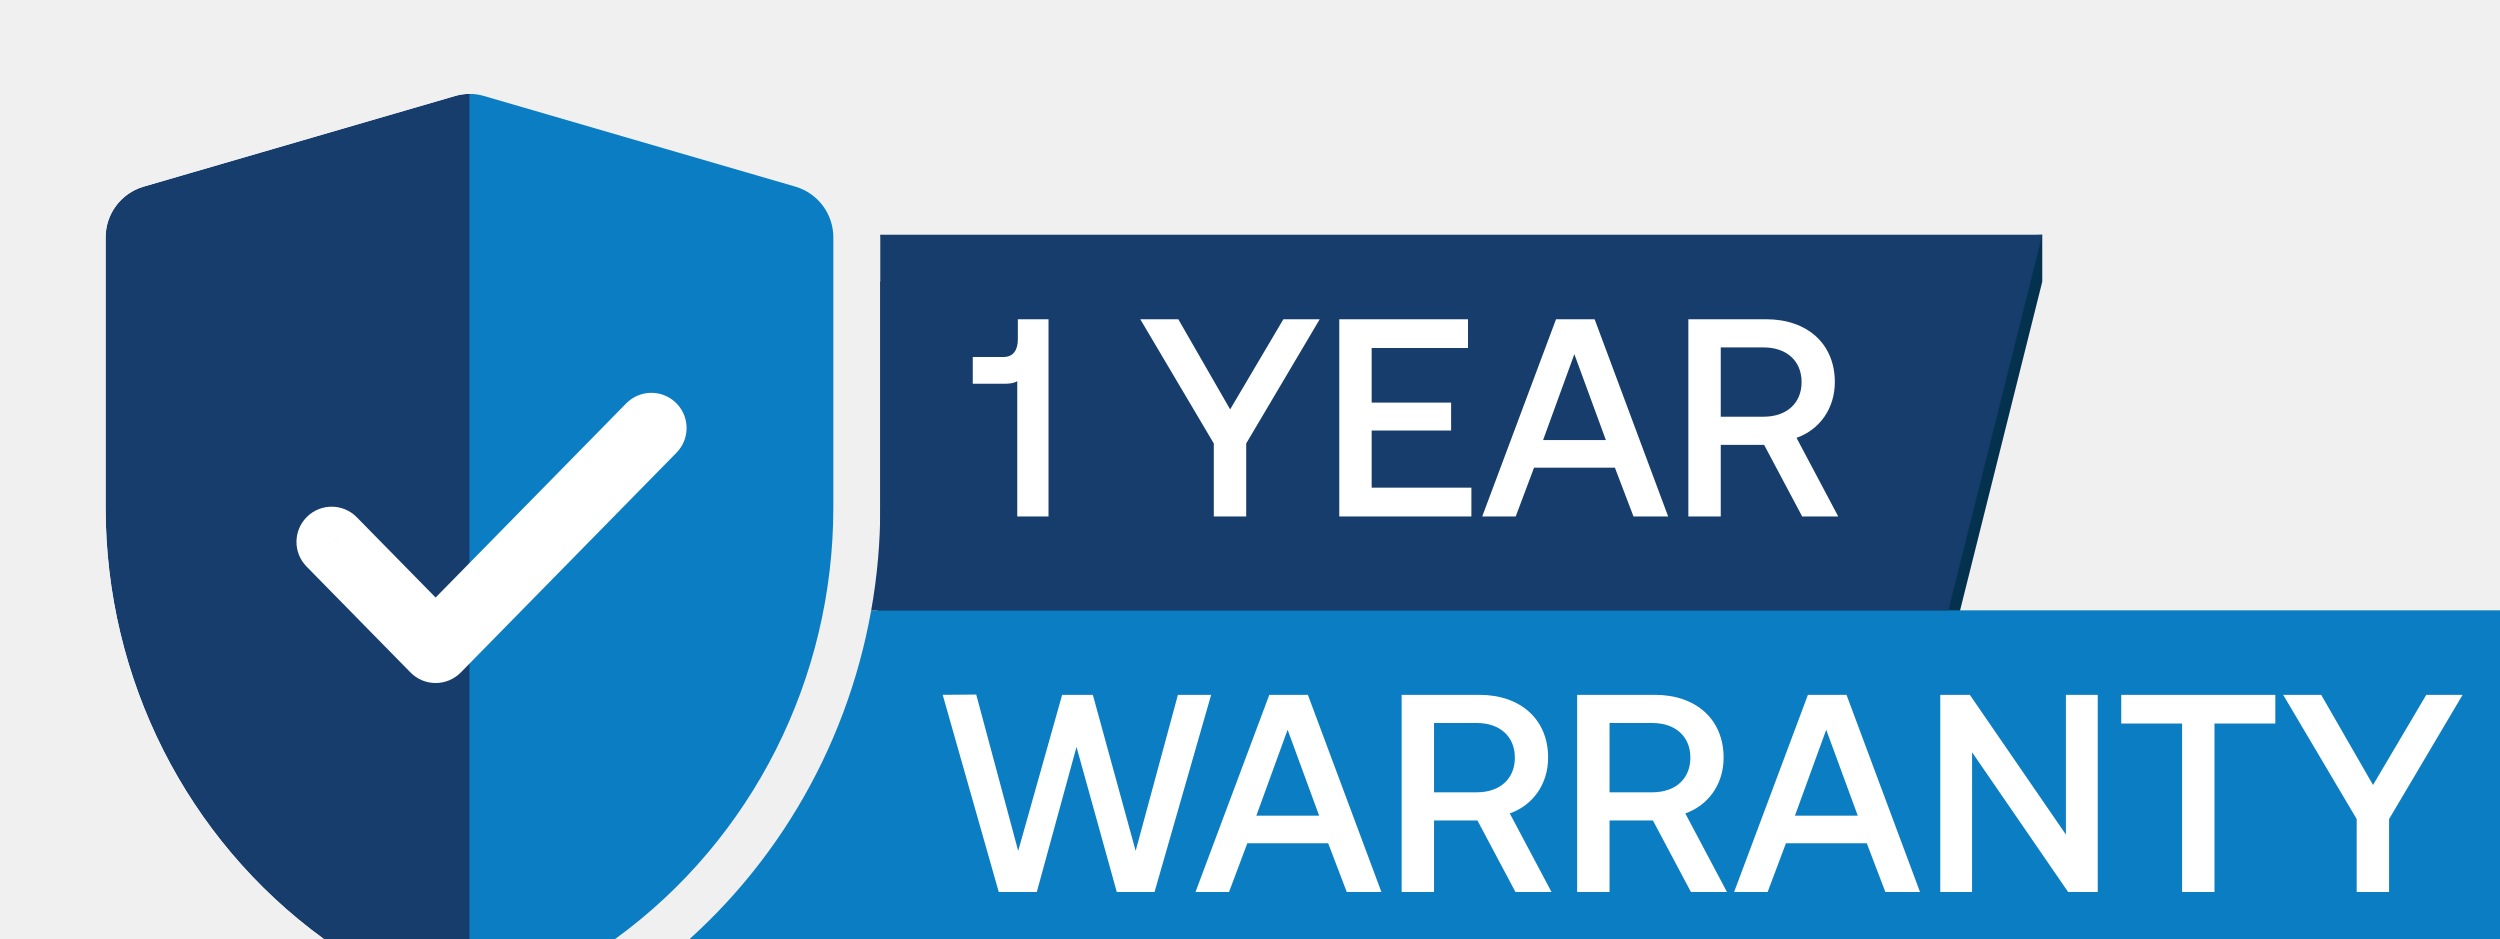
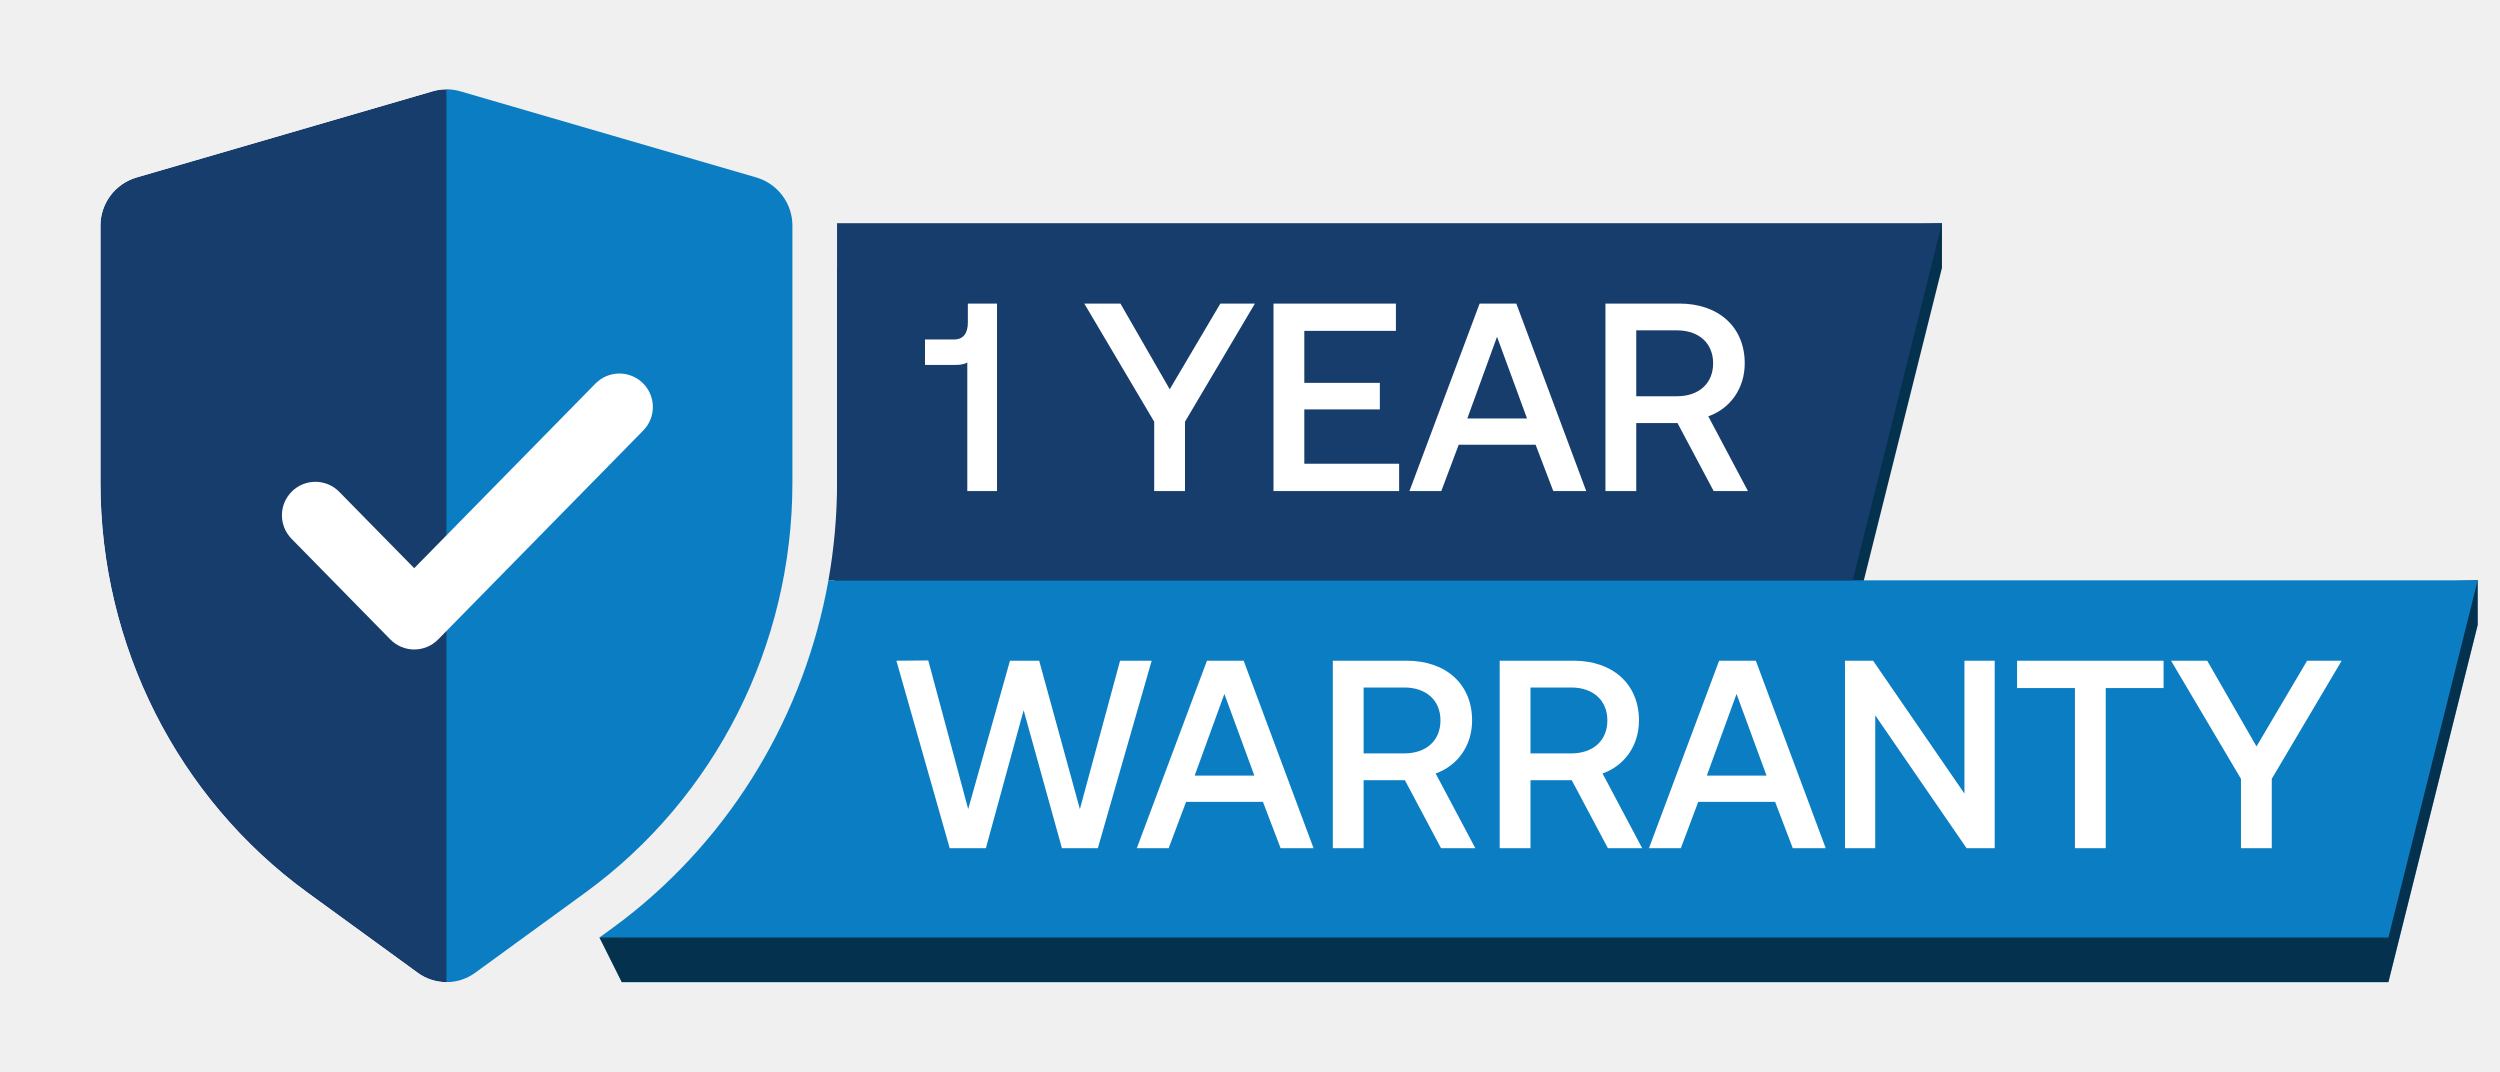
- <svg xmlns="http://www.w3.org/2000/svg" fill="none">
+ <svg xmlns="http://www.w3.org/2000/svg" viewBox="0 0 112 48" fill="none">
  <mask id="a" width="32" height="40" x="4" y="4" maskUnits="userSpaceOnUse" style="mask-type:alpha">
    <path fill="#173D6C" d="M4.5 10.123a2.25 2.25 0 0 1 1.606-2.169l13.286-3.867a2.17 2.17 0 0 1 1.216 0l13.286 3.867a2.25 2.25 0 0 1 1.606 2.17v11.503c0 7.286-3.453 14.123-9.273 18.358l-4.94 3.595a2.18 2.18 0 0 1-2.574 0l-4.94-3.595C7.953 35.75 4.5 28.913 4.5 21.627z" />
  </mask>
  <g mask="url(#a)">
    <path fill="#173D6C" d="M4.5 10.123a2.25 2.25 0 0 1 1.606-2.169l13.286-3.867a2.17 2.17 0 0 1 1.216 0l13.286 3.867a2.25 2.25 0 0 1 1.606 2.17v11.503c0 7.286-3.453 14.123-9.273 18.358l-4.94 3.595a2.18 2.18 0 0 1-2.574 0l-4.94-3.595C7.953 35.75 4.5 28.913 4.5 21.627z" />
    <path fill="#0B7DC2" d="M20 4h20v40H20z" />
    <path fill="#fff" d="M26.793 17.078a1.5 1.5 0 0 1 2.028 2.205l-9.193 9.365a1.5 1.5 0 0 1-2.14 0l-4.429-4.513 2.14-2.1 3.358 3.42 8.122-8.274zm-13.714 4.936a1.5 1.5 0 0 1 2.12.02l-2.14 2.101a1.5 1.5 0 0 1 .02-2.12" />
  </g>
  <path fill="#04324E" d="M83 28H37.113a25 25 0 0 0 .387-4.373V12.123q-.002-.062-.005-.123L87 10v2z" />
  <path fill="#0B7DC2" d="M107 44H27.856l-1-2L29 41.5c4.833-3.746 7.048-7.513 8.113-13.5L111 26v2z" />
  <path fill="#000" fill-opacity=".6" d="M107 44H27.856l-1-2L29 41.5c4.833-3.746 7.048-7.513 8.113-13.5L111 26v2z" />
  <path fill="#0B7DC2" d="M107 42H26.856l.548-.398.587-.44c4.833-3.747 8.057-9.175 9.122-15.162H111z" />
  <path fill="#173D6C" d="M83 26H37.113a25 25 0 0 0 .387-4.373V10.123q-.002-.062-.005-.123H87z" />
  <path fill="#fff" d="M71.924 22v-8.4h3.312c1.752 0 2.928 1.044 2.928 2.676 0 1.128-.648 2.028-1.632 2.376L78.308 22h-1.536l-1.62-3.048h-1.848V22zm3.204-7.2h-1.824v2.952h1.824c.984 0 1.62-.576 1.62-1.476s-.636-1.476-1.62-1.476M64.57 22h-1.427l3.144-8.4h1.644l3.132 8.4h-1.476l-.792-2.076H65.35zm2.497-6.912-1.332 3.66h2.676zM57.053 22v-8.4h5.484v1.224h-4.104v2.328h3.384v1.188h-3.384v2.436h4.248V22zM51.708 18.892 48.576 13.6h1.62l2.208 3.84 2.268-3.84h1.548l-3.132 5.292V22h-1.38zM43.36 14.452V13.6h1.307V22h-1.332v-5.76c-.12.072-.3.108-.528.108H41.44v-1.14h1.308c.432 0 .612-.312.612-.756M100.395 34.892 97.263 29.6h1.62l2.208 3.84 2.268-3.84h1.548l-3.132 5.292V38h-1.38zM90.365 30.824V29.6h6.564v1.224h-2.592V38h-1.38v-7.176zM84.01 38h-1.355v-8.4h1.26l4.092 5.952V29.6h1.356V38h-1.26l-4.092-5.952zM75.301 38h-1.428l3.144-8.4h1.644l3.132 8.4h-1.476l-.792-2.076h-3.444zm2.496-6.912-1.332 3.66h2.676zM67.186 38v-8.4h3.312c1.752 0 2.928 1.044 2.928 2.676 0 1.128-.648 2.028-1.632 2.376L73.57 38h-1.536l-1.62-3.048h-1.848V38zm3.204-7.2h-1.824v2.952h1.824c.984 0 1.62-.576 1.62-1.476s-.636-1.476-1.62-1.476M59.71 38v-8.4h3.312c1.752 0 2.928 1.044 2.928 2.676 0 1.128-.648 2.028-1.633 2.376L66.095 38h-1.536l-1.62-3.048h-1.849V38zm3.203-7.2H61.09v2.952h1.823c.985 0 1.62-.576 1.62-1.476s-.636-1.476-1.62-1.476M52.356 38h-1.428l3.144-8.4h1.644l3.132 8.4h-1.476l-.792-2.076h-3.444zm2.496-6.912-1.332 3.66h2.676zM42.547 38l-2.388-8.4 1.428-.012 1.788 6.66 1.872-6.648h1.308l1.824 6.648 1.8-6.648h1.416L49.183 38h-1.608l-1.716-6.18L44.167 38z" />
</svg>
